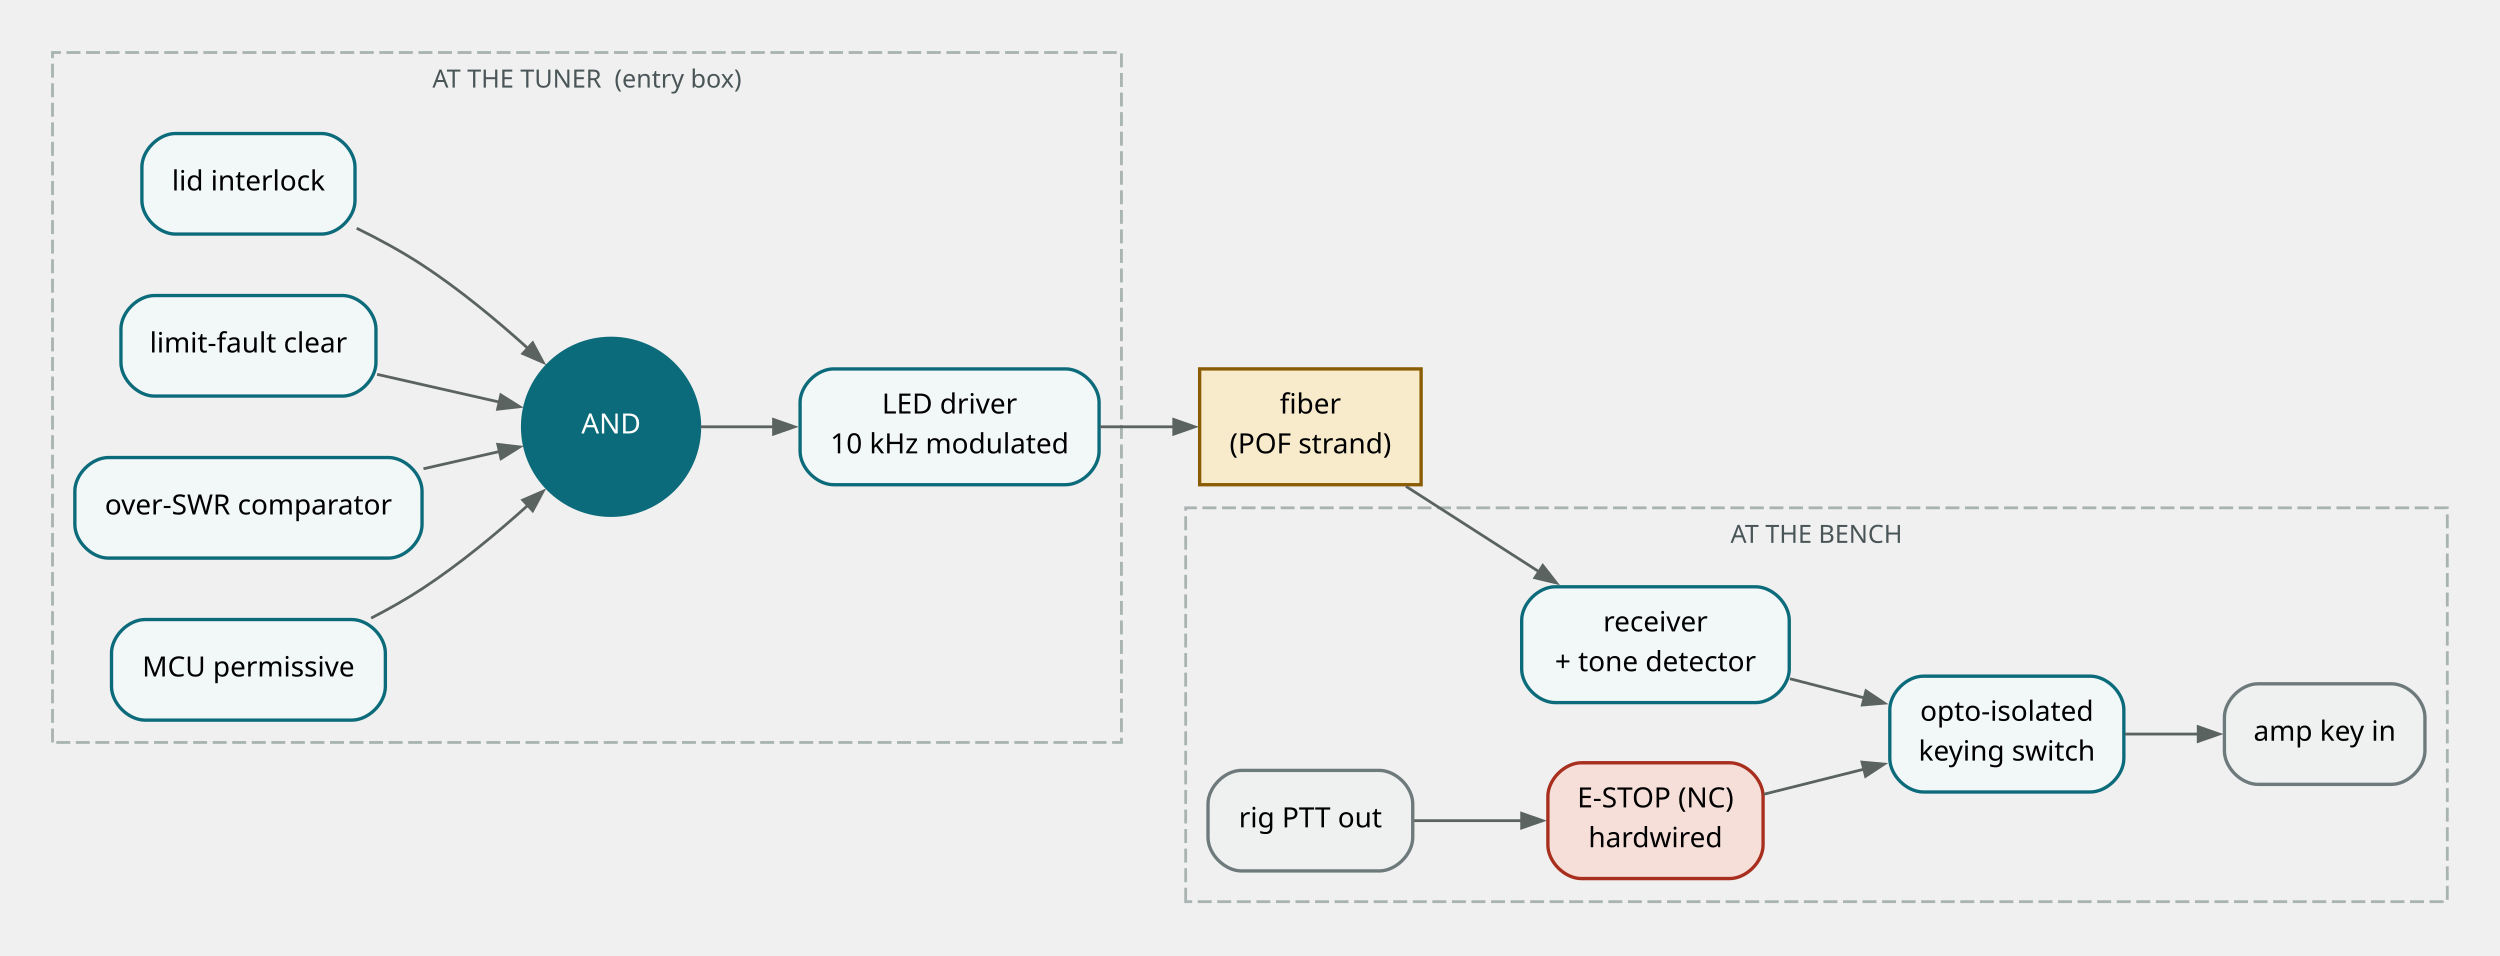
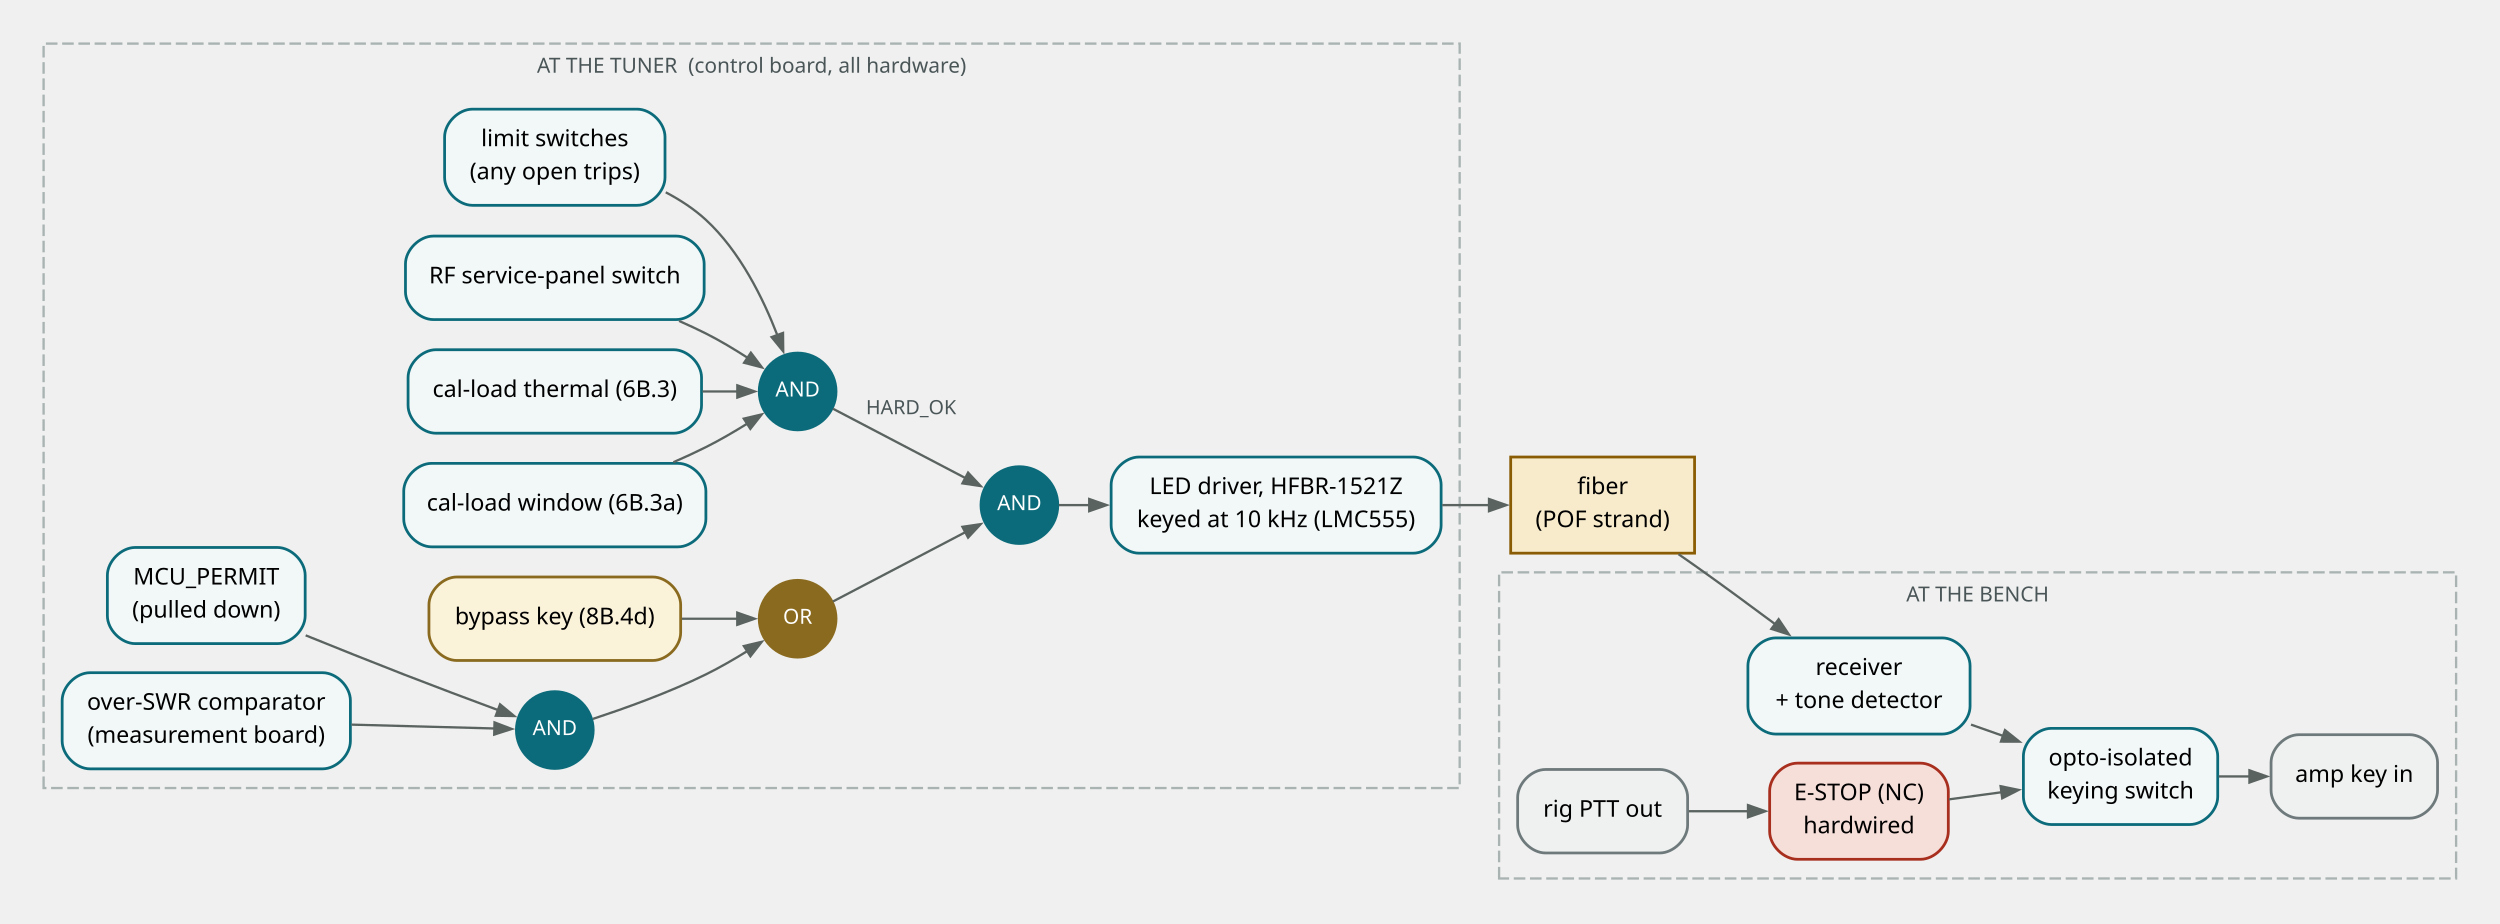
- <svg xmlns="http://www.w3.org/2000/svg" width="895pt" height="342pt" viewBox="0.00 0.00 895.00 342.00">
-   <g id="graph0" class="graph" transform="scale(1 1) rotate(0) translate(10.8 330.8)">
+ <svg xmlns="http://www.w3.org/2000/svg" width="1078pt" height="398pt" viewBox="0.00 0.00 1078.00 398.00">
+   <g id="graph0" class="graph" transform="scale(1 1) rotate(0) translate(10.8 386.8)">
    <g id="clust1" class="cluster">
-       <polygon fill="none" stroke="#a8b3b2" stroke-dasharray="5,2" points="8,-65 8,-312 390.67,-312 390.67,-65 8,-65" />
-       <text xml:space="preserve" text-anchor="middle" x="199.34" y="-299.45" font-family="Noto Sans" font-size="9.00" fill="#4a5557">AT THE TUNER  (entry box)</text>
+       <polygon fill="none" stroke="#a8b3b2" stroke-dasharray="5,2" points="8,-47 8,-368 618.61,-368 618.61,-47 8,-47" />
+       <text xml:space="preserve" text-anchor="middle" x="313.3" y="-355.45" font-family="Noto Sans" font-size="9.00" fill="#4a5557">AT THE TUNER  (control board, all hardware)</text>
    </g>
    <g id="clust2" class="cluster">
-       <polygon fill="none" stroke="#a8b3b2" stroke-dasharray="5,2" points="413.67,-8 413.67,-149 865.33,-149 865.33,-8 413.67,-8" />
-       <text xml:space="preserve" text-anchor="middle" x="639.5" y="-136.45" font-family="Noto Sans" font-size="9.00" fill="#4a5557">AT THE BENCH</text>
+       <polygon fill="none" stroke="#a8b3b2" stroke-dasharray="5,2" points="635.61,-8 635.61,-140 1048.27,-140 1048.27,-8 635.61,-8" />
+       <text xml:space="preserve" text-anchor="middle" x="841.94" y="-127.45" font-family="Noto Sans" font-size="9.00" fill="#4a5557">AT THE BENCH</text>
    </g>
    <g id="node1" class="node">
-       <path fill="#f2f7f8" stroke="#0c6b7a" stroke-width="1.2" d="M115.16,-109C115.16,-109 41.12,-109 41.12,-109 35.12,-109 29.12,-103 29.12,-97 29.12,-97 29.12,-85 29.12,-85 29.12,-79 35.12,-73 41.12,-73 41.12,-73 115.16,-73 115.16,-73 121.16,-73 127.16,-79 127.16,-85 127.16,-85 127.16,-97 127.16,-97 127.16,-103 121.16,-109 115.16,-109" />
-       <text xml:space="preserve" text-anchor="middle" x="78.14" y="-88.62" font-family="Noto Sans" font-size="10.00">MCU permissive</text>
+       <path fill="#f2f7f8" stroke="#0c6b7a" stroke-width="1.2" d="M128.29,-96.73C128.29,-96.73 28,-96.73 28,-96.73 22,-96.73 16,-90.73 16,-84.73 16,-84.73 16,-67.27 16,-67.27 16,-61.27 22,-55.27 28,-55.27 28,-55.27 128.29,-55.27 128.29,-55.27 134.29,-55.27 140.29,-61.27 140.29,-67.27 140.29,-67.27 140.29,-84.73 140.29,-84.73 140.29,-90.73 134.29,-96.73 128.29,-96.73" />
+       <text xml:space="preserve" text-anchor="middle" x="78.14" y="-80.75" font-family="Noto Sans" font-size="10.00">over-SWR comparator</text>
+       <text xml:space="preserve" text-anchor="middle" x="78.14" y="-66.5" font-family="Noto Sans" font-size="10.00">(measurement board)</text>
+     </g>
+     <g id="node8" class="node">
+       <ellipse fill="#0c6b7a" stroke="#0c6b7a" stroke-width="1.2" cx="228.43" cy="-72" rx="16.56" ry="16.56" />
+       <text xml:space="preserve" text-anchor="middle" x="228.43" y="-69.83" font-family="Noto Sans" font-size="9.00" fill="white">AND</text>
+     </g>
+     <g id="edge1" class="edge">
+       <path fill="none" stroke="#5a6360" d="M140.75,-74.34C162.5,-73.75 185.74,-73.12 202.67,-72.67" />
+       <polygon fill="#5a6360" stroke="#5a6360" points="202.44,-75.3 209.87,-72.47 202.3,-70.05 202.44,-75.3" />
+     </g>
+     <g id="node2" class="node">
+       <path fill="#f2f7f8" stroke="#0c6b7a" stroke-width="1.2" d="M108.79,-150.73C108.79,-150.73 47.5,-150.73 47.5,-150.73 41.5,-150.73 35.5,-144.73 35.5,-138.73 35.5,-138.73 35.5,-121.27 35.5,-121.27 35.5,-115.27 41.5,-109.27 47.5,-109.27 47.5,-109.27 108.79,-109.27 108.79,-109.27 114.79,-109.27 120.79,-115.27 120.79,-121.27 120.79,-121.27 120.79,-138.73 120.79,-138.73 120.79,-144.73 114.79,-150.73 108.79,-150.73" />
+       <text xml:space="preserve" text-anchor="middle" x="78.14" y="-134.75" font-family="Noto Sans" font-size="10.00">MCU_PERMIT</text>
+       <text xml:space="preserve" text-anchor="middle" x="78.14" y="-120.5" font-family="Noto Sans" font-size="10.00">(pulled down)</text>
+     </g>
+     <g id="edge2" class="edge">
+       <path fill="none" stroke="#5a6360" d="M121,-112.84C134.48,-107.38 149.49,-101.37 163.29,-96 176.75,-90.76 191.89,-85.09 204.07,-80.57" />
+       <polygon fill="#5a6360" stroke="#5a6360" points="204.81,-83.1 210.94,-78.04 202.99,-78.18 204.81,-83.1" />
+     </g>
+     <g id="node3" class="node">
+       <path fill="#fbf2da" stroke="#8a6a1e" stroke-width="1.2" d="M270.7,-138C270.7,-138 186.16,-138 186.16,-138 180.16,-138 174.16,-132 174.16,-126 174.16,-126 174.16,-114 174.16,-114 174.16,-108 180.16,-102 186.16,-102 186.16,-102 270.7,-102 270.7,-102 276.7,-102 282.7,-108 282.7,-114 282.7,-114 282.7,-126 282.7,-126 282.7,-132 276.7,-138 270.7,-138" />
+       <text xml:space="preserve" text-anchor="middle" x="228.43" y="-117.62" font-family="Noto Sans" font-size="10.00">bypass key (8B.4d)</text>
+     </g>
+     <g id="node9" class="node">
+       <ellipse fill="#8a6a1e" stroke="#8a6a1e" stroke-width="1.2" cx="333.14" cy="-120" rx="16.56" ry="16.56" />
+       <text xml:space="preserve" text-anchor="middle" x="333.14" y="-117.83" font-family="Noto Sans" font-size="9.00" fill="white">OR</text>
+     </g>
+     <g id="edge4" class="edge">
+       <path fill="none" stroke="#5a6360" d="M283.19,-120C291.66,-120 300.03,-120 307.4,-120" />
+       <polygon fill="#5a6360" stroke="#5a6360" points="307.11,-122.63 314.61,-120 307.11,-117.38 307.11,-122.63" />
+     </g>
+     <g id="node4" class="node">
+       <path fill="#f2f7f8" stroke="#0c6b7a" stroke-width="1.2" d="M281.58,-187C281.58,-187 175.29,-187 175.29,-187 169.29,-187 163.29,-181 163.29,-175 163.29,-175 163.29,-163 163.29,-163 163.29,-157 169.29,-151 175.29,-151 175.29,-151 281.58,-151 281.58,-151 287.58,-151 293.58,-157 293.58,-163 293.58,-163 293.58,-175 293.58,-175 293.58,-181 287.58,-187 281.58,-187" />
+       <text xml:space="preserve" text-anchor="middle" x="228.43" y="-166.62" font-family="Noto Sans" font-size="10.00">cal-load window (6B.3a)</text>
+     </g>
+     <g id="node10" class="node">
+       <ellipse fill="#0c6b7a" stroke="#0c6b7a" stroke-width="1.2" cx="333.14" cy="-218" rx="16.56" ry="16.56" />
+       <text xml:space="preserve" text-anchor="middle" x="333.14" y="-215.82" font-family="Noto Sans" font-size="9.00" fill="white">AND</text>
+     </g>
+     <g id="edge5" class="edge">
+       <path fill="none" stroke="#5a6360" d="M279.56,-187.49C284.35,-189.57 289.09,-191.75 293.58,-194 299.59,-197.01 305.87,-200.68 311.58,-204.23" />
+       <polygon fill="#5a6360" stroke="#5a6360" points="309.92,-206.28 317.66,-208.11 312.75,-201.86 309.92,-206.28" />
    </g>
    <g id="node5" class="node">
-       <ellipse fill="#0c6b7a" stroke="#0c6b7a" stroke-width="1.2" cx="207.96" cy="-178" rx="31.67" ry="31.67" />
-       <text xml:space="preserve" text-anchor="middle" x="207.96" y="-175.62" font-family="Noto Sans" font-size="10.00" fill="white">AND</text>
+       <path fill="#f2f7f8" stroke="#0c6b7a" stroke-width="1.2" d="M279.7,-236C279.7,-236 177.16,-236 177.16,-236 171.16,-236 165.16,-230 165.16,-224 165.16,-224 165.16,-212 165.16,-212 165.16,-206 171.16,-200 177.16,-200 177.16,-200 279.7,-200 279.7,-200 285.7,-200 291.7,-206 291.7,-212 291.7,-212 291.7,-224 291.7,-224 291.7,-230 285.7,-236 279.7,-236" />
+       <text xml:space="preserve" text-anchor="middle" x="228.43" y="-215.62" font-family="Noto Sans" font-size="10.00">cal-load thermal (6B.3)</text>
    </g>
-     <g id="edge1" class="edge">
-       <path fill="none" stroke="#5a6360" d="M122.06,-109.51C128.33,-112.74 134.59,-116.27 140.29,-120 153.6,-128.71 167.06,-139.87 178.37,-150.08" />
-       <polygon fill="#5a6360" stroke="#5a6360" points="176.35,-151.78 183.65,-154.93 179.9,-147.92 176.35,-151.78" />
+     <g id="edge6" class="edge">
+       <path fill="none" stroke="#5a6360" d="M292.14,-218C297.39,-218 302.48,-218 307.17,-218" />
+       <polygon fill="#5a6360" stroke="#5a6360" points="307.14,-220.63 314.64,-218 307.14,-215.38 307.14,-220.63" />
    </g>
-     <g id="node2" class="node">
-       <path fill="#f2f7f8" stroke="#0c6b7a" stroke-width="1.2" d="M128.29,-167C128.29,-167 28,-167 28,-167 22,-167 16,-161 16,-155 16,-155 16,-143 16,-143 16,-137 22,-131 28,-131 28,-131 128.29,-131 128.29,-131 134.29,-131 140.29,-137 140.29,-143 140.29,-143 140.29,-155 140.29,-155 140.29,-161 134.29,-167 128.29,-167" />
-       <text xml:space="preserve" text-anchor="middle" x="78.14" y="-146.62" font-family="Noto Sans" font-size="10.00">over-SWR comparator</text>
+     <g id="node6" class="node">
+       <path fill="#f2f7f8" stroke="#0c6b7a" stroke-width="1.2" d="M280.83,-285C280.83,-285 176.04,-285 176.04,-285 170.04,-285 164.04,-279 164.04,-273 164.04,-273 164.04,-261 164.04,-261 164.04,-255 170.04,-249 176.04,-249 176.04,-249 280.83,-249 280.83,-249 286.83,-249 292.83,-255 292.83,-261 292.83,-261 292.83,-273 292.83,-273 292.83,-279 286.83,-285 280.83,-285" />
+       <text xml:space="preserve" text-anchor="middle" x="228.43" y="-264.62" font-family="Noto Sans" font-size="10.00">RF service-panel switch</text>
    </g>
-     <g id="edge2" class="edge">
-       <path fill="none" stroke="#5a6360" d="M140.81,-162.99C150.09,-165.1 159.44,-167.22 168.07,-169.18" />
-       <polygon fill="#5a6360" stroke="#5a6360" points="167.4,-171.71 175.29,-170.81 168.56,-166.59 167.4,-171.71" />
+     <g id="edge7" class="edge">
+       <path fill="none" stroke="#5a6360" d="M282,-248.41C285.96,-246.68 289.86,-244.87 293.58,-243 299.65,-239.94 305.96,-236.15 311.67,-232.45" />
+       <polygon fill="#5a6360" stroke="#5a6360" points="312.97,-234.73 317.75,-228.38 310.05,-230.37 312.97,-234.73" />
    </g>
-     <g id="node3" class="node">
-       <path fill="#f2f7f8" stroke="#0c6b7a" stroke-width="1.2" d="M111.79,-225C111.79,-225 44.5,-225 44.5,-225 38.5,-225 32.5,-219 32.5,-213 32.5,-213 32.5,-201 32.5,-201 32.5,-195 38.5,-189 44.5,-189 44.5,-189 111.79,-189 111.79,-189 117.79,-189 123.79,-195 123.79,-201 123.79,-201 123.79,-213 123.79,-213 123.79,-219 117.79,-225 111.79,-225" />
-       <text xml:space="preserve" text-anchor="middle" x="78.14" y="-204.62" font-family="Noto Sans" font-size="10.00">limit-fault clear</text>
+     <g id="node7" class="node">
+       <path fill="#f2f7f8" stroke="#0c6b7a" stroke-width="1.2" d="M263.95,-339.73C263.95,-339.73 192.91,-339.73 192.91,-339.73 186.91,-339.73 180.91,-333.73 180.91,-327.73 180.91,-327.73 180.91,-310.27 180.91,-310.27 180.91,-304.27 186.91,-298.27 192.91,-298.27 192.91,-298.27 263.95,-298.27 263.95,-298.27 269.95,-298.27 275.95,-304.27 275.95,-310.27 275.95,-310.27 275.95,-327.73 275.95,-327.73 275.95,-333.73 269.95,-339.73 263.95,-339.73" />
+       <text xml:space="preserve" text-anchor="middle" x="228.43" y="-323.75" font-family="Noto Sans" font-size="10.00">limit switches</text>
+       <text xml:space="preserve" text-anchor="middle" x="228.43" y="-309.5" font-family="Noto Sans" font-size="10.00">(any open trips)</text>
+     </g>
+     <g id="edge8" class="edge">
+       <path fill="none" stroke="#5a6360" d="M276.27,-303.88C282.52,-300.59 288.51,-296.67 293.58,-292 308.23,-278.5 318.27,-258.15 324.42,-242.2" />
+       <polygon fill="#5a6360" stroke="#5a6360" points="326.84,-243.24 326.93,-235.29 321.91,-241.45 326.84,-243.24" />
    </g>
    <g id="edge3" class="edge">
-       <path fill="none" stroke="#5a6360" d="M124.21,-196.78C138.48,-193.54 154.12,-189.99 167.93,-186.86" />
-       <polygon fill="#5a6360" stroke="#5a6360" points="168.5,-189.42 175.23,-185.2 167.33,-184.3 168.5,-189.42" />
+       <path fill="none" stroke="#5a6360" d="M244.83,-76.8C258.05,-81.15 277.47,-88.07 293.58,-96 299.61,-98.97 305.9,-102.62 311.61,-106.17" />
+       <polygon fill="#5a6360" stroke="#5a6360" points="309.95,-108.23 317.68,-110.06 312.78,-103.81 309.95,-108.23" />
    </g>
-     <g id="node4" class="node">
-       <path fill="#f2f7f8" stroke="#0c6b7a" stroke-width="1.2" d="M104.29,-283C104.29,-283 52,-283 52,-283 46,-283 40,-277 40,-271 40,-271 40,-259 40,-259 40,-253 46,-247 52,-247 52,-247 104.29,-247 104.29,-247 110.29,-247 116.29,-253 116.29,-259 116.29,-259 116.29,-271 116.29,-271 116.29,-277 110.29,-283 104.29,-283" />
-       <text xml:space="preserve" text-anchor="middle" x="78.14" y="-262.62" font-family="Noto Sans" font-size="10.00">lid interlock</text>
+     <g id="node11" class="node">
+       <ellipse fill="#0c6b7a" stroke="#0c6b7a" stroke-width="1.2" cx="428.76" cy="-169" rx="16.56" ry="16.56" />
+       <text xml:space="preserve" text-anchor="middle" x="428.76" y="-166.82" font-family="Noto Sans" font-size="9.00" fill="white">AND</text>
    </g>
-     <g id="edge4" class="edge">
-       <path fill="none" stroke="#5a6360" d="M116.89,-249.09C124.84,-245.19 133.01,-240.76 140.29,-236 153.6,-227.29 167.06,-216.13 178.37,-205.92" />
-       <polygon fill="#5a6360" stroke="#5a6360" points="179.9,-208.08 183.65,-201.07 176.35,-204.22 179.9,-208.08" />
-     </g>
-     <g id="node6" class="node">
-       <path fill="#f2f7f8" stroke="#0c6b7a" stroke-width="1.2" d="M370.67,-198.73C370.67,-198.73 287.63,-198.73 287.63,-198.73 281.63,-198.73 275.63,-192.73 275.63,-186.73 275.63,-186.73 275.63,-169.27 275.63,-169.27 275.63,-163.27 281.63,-157.27 287.63,-157.27 287.63,-157.27 370.67,-157.27 370.67,-157.27 376.67,-157.27 382.67,-163.27 382.67,-169.27 382.67,-169.27 382.67,-186.73 382.67,-186.73 382.67,-192.73 376.67,-198.73 370.67,-198.73" />
-       <text xml:space="preserve" text-anchor="middle" x="329.15" y="-182.75" font-family="Noto Sans" font-size="10.00">LED driver</text>
-       <text xml:space="preserve" text-anchor="middle" x="329.15" y="-168.5" font-family="Noto Sans" font-size="10.00">10 kHz modulated</text>
-     </g>
-     <g id="edge5" class="edge">
-       <path fill="none" stroke="#5a6360" d="M239.97,-178C248.12,-178 257.21,-178 266.37,-178" />
-       <polygon fill="#5a6360" stroke="#5a6360" points="266.13,-180.63 273.63,-178 266.13,-175.38 266.13,-180.63" />
-     </g>
-     <g id="node7" class="node">
-       <polygon fill="#f7ebcc" stroke="#8a5d04" stroke-width="1.2" points="497.96,-198.73 418.67,-198.73 418.67,-157.27 497.96,-157.27 497.96,-198.73" />
-       <text xml:space="preserve" text-anchor="middle" x="458.32" y="-182.75" font-family="Noto Sans" font-size="10.00">fiber</text>
-       <text xml:space="preserve" text-anchor="middle" x="458.32" y="-168.5" font-family="Noto Sans" font-size="10.00">(POF strand)</text>
+     <g id="edge9" class="edge">
+       <path fill="none" stroke="#5a6360" d="M348.36,-127.44C363.62,-135.43 388.05,-148.22 405.79,-157.5" />
+       <polygon fill="#5a6360" stroke="#5a6360" points="404.2,-159.63 412.07,-160.79 406.64,-154.98 404.2,-159.63" />
    </g>
    <g id="edge10" class="edge">
-       <path fill="none" stroke="#5a6360" d="M382.98,-178C391.79,-178 400.89,-178 409.56,-178" />
-       <polygon fill="#5a6360" stroke="#5a6360" points="409.41,-180.63 416.91,-178 409.41,-175.38 409.41,-180.63" />
+       <path fill="none" stroke="#5a6360" d="M348.36,-210.56C363.62,-202.57 388.05,-189.78 405.79,-180.5" />
+       <polygon fill="#5a6360" stroke="#5a6360" points="406.64,-183.02 412.07,-177.21 404.2,-178.37 406.64,-183.02" />
+       <text xml:space="preserve" text-anchor="middle" x="380.95" y="-208.2" font-family="Noto Sans" font-size="8.50" fill="#4a5557"> HARD_OK</text>
    </g>
-     <g id="node8" class="node">
-       <path fill="#f2f7f8" stroke="#0c6b7a" stroke-width="1.2" d="M617.75,-120.73C617.75,-120.73 545.96,-120.73 545.96,-120.73 539.96,-120.73 533.96,-114.73 533.96,-108.73 533.96,-108.73 533.96,-91.27 533.96,-91.27 533.96,-85.27 539.96,-79.27 545.96,-79.27 545.96,-79.27 617.75,-79.27 617.75,-79.27 623.75,-79.27 629.75,-85.27 629.75,-91.27 629.75,-91.27 629.75,-108.73 629.75,-108.73 629.75,-114.73 623.75,-120.73 617.75,-120.73" />
-       <text xml:space="preserve" text-anchor="middle" x="581.86" y="-104.75" font-family="Noto Sans" font-size="10.00">receiver</text>
-       <text xml:space="preserve" text-anchor="middle" x="581.86" y="-90.5" font-family="Noto Sans" font-size="10.00">+ tone detector</text>
+     <g id="node12" class="node">
+       <path fill="#f2f7f8" stroke="#0c6b7a" stroke-width="1.2" d="M598.61,-189.73C598.61,-189.73 480.32,-189.73 480.32,-189.73 474.32,-189.73 468.32,-183.73 468.32,-177.73 468.32,-177.73 468.32,-160.27 468.32,-160.27 468.32,-154.27 474.32,-148.27 480.32,-148.27 480.32,-148.27 598.61,-148.27 598.61,-148.27 604.61,-148.27 610.61,-154.27 610.61,-160.27 610.61,-160.27 610.61,-177.73 610.61,-177.73 610.61,-183.73 604.61,-189.73 598.61,-189.73" />
+       <text xml:space="preserve" text-anchor="middle" x="539.46" y="-173.75" font-family="Noto Sans" font-size="10.00">LED driver, HFBR-1521Z</text>
+       <text xml:space="preserve" text-anchor="middle" x="539.46" y="-159.5" font-family="Noto Sans" font-size="10.00">keyed at 10 kHz (LMC555)</text>
    </g>
    <g id="edge11" class="edge">
-       <path fill="none" stroke="#5a6360" d="M492.53,-156.69C507.27,-147.23 524.75,-136.01 540.25,-126.06" />
-       <polygon fill="#5a6360" stroke="#5a6360" points="541.52,-128.37 546.41,-122.11 538.68,-123.95 541.52,-128.37" />
+       <path fill="none" stroke="#5a6360" d="M445.8,-169C449.71,-169 454.16,-169 458.95,-169" />
+       <polygon fill="#5a6360" stroke="#5a6360" points="458.87,-171.63 466.37,-169 458.87,-166.38 458.87,-171.63" />
    </g>
-     <g id="node9" class="node">
-       <path fill="#f2f7f8" stroke="#0c6b7a" stroke-width="1.2" d="M737.54,-88.73C737.54,-88.73 677.75,-88.73 677.75,-88.73 671.75,-88.73 665.75,-82.73 665.75,-76.73 665.75,-76.73 665.75,-59.27 665.75,-59.27 665.75,-53.27 671.75,-47.27 677.75,-47.27 677.75,-47.27 737.54,-47.27 737.54,-47.27 743.54,-47.27 749.54,-53.27 749.54,-59.27 749.54,-59.27 749.54,-76.73 749.54,-76.73 749.54,-82.73 743.54,-88.73 737.54,-88.73" />
-       <text xml:space="preserve" text-anchor="middle" x="707.65" y="-72.75" font-family="Noto Sans" font-size="10.00">opto-isolated</text>
-       <text xml:space="preserve" text-anchor="middle" x="707.65" y="-58.5" font-family="Noto Sans" font-size="10.00">keying switch</text>
+     <g id="node13" class="node">
+       <polygon fill="#f7ebcc" stroke="#8a5d04" stroke-width="1.2" points="719.9,-189.73 640.61,-189.73 640.61,-148.27 719.9,-148.27 719.9,-189.73" />
+       <text xml:space="preserve" text-anchor="middle" x="680.25" y="-173.75" font-family="Noto Sans" font-size="10.00">fiber</text>
+       <text xml:space="preserve" text-anchor="middle" x="680.25" y="-159.5" font-family="Noto Sans" font-size="10.00">(POF strand)</text>
    </g>
-     <g id="edge6" class="edge">
-       <path fill="none" stroke="#5a6360" d="M630.01,-87.81C638.72,-85.56 647.85,-83.2 656.64,-80.93" />
-       <polygon fill="#5a6360" stroke="#5a6360" points="657.22,-83.49 663.83,-79.07 655.91,-78.4 657.22,-83.49" />
+     <g id="edge16" class="edge">
+       <path fill="none" stroke="#5a6360" d="M611.08,-169C617.99,-169 624.88,-169 631.48,-169" />
+       <polygon fill="#5a6360" stroke="#5a6360" points="631.26,-171.63 638.76,-169 631.26,-166.38 631.26,-171.63" />
    </g>
-     <g id="node12" class="node">
-       <path fill="#eef1f0" stroke="#6e797b" stroke-width="1.2" d="M845.33,-86C845.33,-86 797.54,-86 797.54,-86 791.54,-86 785.54,-80 785.54,-74 785.54,-74 785.54,-62 785.54,-62 785.54,-56 791.54,-50 797.54,-50 797.54,-50 845.33,-50 845.33,-50 851.33,-50 857.33,-56 857.33,-62 857.33,-62 857.33,-74 857.33,-74 857.33,-80 851.33,-86 845.33,-86" />
-       <text xml:space="preserve" text-anchor="middle" x="821.44" y="-65.62" font-family="Noto Sans" font-size="10.00">amp key in</text>
+     <g id="node14" class="node">
+       <path fill="#f2f7f8" stroke="#0c6b7a" stroke-width="1.2" d="M826.69,-111.73C826.69,-111.73 754.9,-111.73 754.9,-111.73 748.9,-111.73 742.9,-105.73 742.9,-99.73 742.9,-99.73 742.9,-82.27 742.9,-82.27 742.9,-76.27 748.9,-70.27 754.9,-70.27 754.9,-70.27 826.69,-70.27 826.69,-70.27 832.69,-70.27 838.69,-76.27 838.69,-82.27 838.69,-82.27 838.69,-99.73 838.69,-99.73 838.69,-105.73 832.69,-111.73 826.69,-111.73" />
+       <text xml:space="preserve" text-anchor="middle" x="790.79" y="-95.75" font-family="Noto Sans" font-size="10.00">receiver</text>
+       <text xml:space="preserve" text-anchor="middle" x="790.79" y="-81.5" font-family="Noto Sans" font-size="10.00">+ tone detector</text>
    </g>
-     <g id="edge9" class="edge">
-       <path fill="none" stroke="#5a6360" d="M749.96,-68C758.54,-68 767.62,-68 776.31,-68" />
-       <polygon fill="#5a6360" stroke="#5a6360" points="776.16,-70.63 783.66,-68 776.16,-65.38 776.16,-70.63" />
+     <g id="edge17" class="edge">
+       <path fill="none" stroke="#5a6360" d="M712.97,-147.84C715.33,-146.21 717.66,-144.59 719.9,-143 731.34,-134.9 743.66,-125.85 754.73,-117.6" />
+       <polygon fill="#5a6360" stroke="#5a6360" points="756.15,-119.81 760.58,-113.21 753,-115.61 756.15,-119.81" />
    </g>
-     <g id="node10" class="node">
-       <path fill="#f6ded9" stroke="#a82e1e" stroke-width="1.2" d="M608.38,-57.73C608.38,-57.73 555.34,-57.73 555.34,-57.73 549.34,-57.73 543.34,-51.73 543.34,-45.73 543.34,-45.73 543.34,-28.27 543.34,-28.27 543.34,-22.27 549.34,-16.27 555.34,-16.27 555.34,-16.27 608.38,-16.27 608.38,-16.27 614.38,-16.27 620.38,-22.27 620.38,-28.27 620.38,-28.27 620.38,-45.73 620.38,-45.73 620.38,-51.73 614.38,-57.73 608.38,-57.73" />
-       <text xml:space="preserve" text-anchor="middle" x="581.86" y="-41.75" font-family="Noto Sans" font-size="10.00">E-STOP (NC)</text>
-       <text xml:space="preserve" text-anchor="middle" x="581.86" y="-27.5" font-family="Noto Sans" font-size="10.00">hardwired</text>
+     <g id="node15" class="node">
+       <path fill="#f2f7f8" stroke="#0c6b7a" stroke-width="1.2" d="M933.48,-72.73C933.48,-72.73 873.69,-72.73 873.69,-72.73 867.69,-72.73 861.69,-66.73 861.69,-60.73 861.69,-60.73 861.69,-43.27 861.69,-43.27 861.69,-37.27 867.69,-31.27 873.69,-31.27 873.69,-31.27 933.48,-31.27 933.48,-31.27 939.48,-31.27 945.48,-37.27 945.48,-43.27 945.48,-43.27 945.48,-60.73 945.48,-60.73 945.48,-66.73 939.48,-72.73 933.48,-72.73" />
+       <text xml:space="preserve" text-anchor="middle" x="903.58" y="-56.75" font-family="Noto Sans" font-size="10.00">opto-isolated</text>
+       <text xml:space="preserve" text-anchor="middle" x="903.58" y="-42.5" font-family="Noto Sans" font-size="10.00">keying switch</text>
    </g>
-     <g id="edge8" class="edge">
-       <path fill="none" stroke="#5a6360" d="M620.67,-46.47C632,-49.31 644.6,-52.46 656.59,-55.46" />
-       <polygon fill="#5a6360" stroke="#5a6360" points="655.8,-57.97 663.72,-57.25 657.08,-52.88 655.8,-57.97" />
+     <g id="edge12" class="edge">
+       <path fill="none" stroke="#5a6360" d="M839.1,-74.35C843.73,-72.72 848.44,-71.06 853.09,-69.42" />
+       <polygon fill="#5a6360" stroke="#5a6360" points="853.75,-71.97 859.95,-67.01 852.01,-67.02 853.75,-71.97" />
    </g>
-     <g id="node11" class="node">
-       <path fill="#eef1f0" stroke="#6e797b" stroke-width="1.2" d="M482.96,-55C482.96,-55 433.67,-55 433.67,-55 427.67,-55 421.67,-49 421.67,-43 421.67,-43 421.67,-31 421.67,-31 421.67,-25 427.67,-19 433.67,-19 433.67,-19 482.96,-19 482.96,-19 488.96,-19 494.96,-25 494.96,-31 494.96,-31 494.96,-43 494.96,-43 494.96,-49 488.96,-55 482.96,-55" />
-       <text xml:space="preserve" text-anchor="middle" x="458.32" y="-34.62" font-family="Noto Sans" font-size="10.00">rig PTT out</text>
+     <g id="node18" class="node">
+       <path fill="#eef1f0" stroke="#6e797b" stroke-width="1.2" d="M1028.27,-70C1028.27,-70 980.48,-70 980.48,-70 974.48,-70 968.48,-64 968.48,-58 968.48,-58 968.48,-46 968.48,-46 968.48,-40 974.48,-34 980.48,-34 980.48,-34 1028.27,-34 1028.27,-34 1034.27,-34 1040.27,-40 1040.27,-46 1040.27,-46 1040.27,-58 1040.27,-58 1040.27,-64 1034.27,-70 1028.27,-70" />
+       <text xml:space="preserve" text-anchor="middle" x="1004.37" y="-49.62" font-family="Noto Sans" font-size="10.00">amp key in</text>
    </g>
-     <g id="edge7" class="edge">
-       <path fill="none" stroke="#5a6360" d="M495.45,-37C507.62,-37 521.37,-37 534.23,-37" />
-       <polygon fill="#5a6360" stroke="#5a6360" points="533.95,-39.63 541.45,-37 533.95,-34.38 533.95,-39.63" />
+     <g id="edge15" class="edge">
+       <path fill="none" stroke="#5a6360" d="M945.91,-52C950.3,-52 954.79,-52 959.21,-52" />
+       <polygon fill="#5a6360" stroke="#5a6360" points="959.16,-54.63 966.66,-52 959.16,-49.38 959.16,-54.63" />
+     </g>
+     <g id="node16" class="node">
+       <path fill="#f6ded9" stroke="#a82e1e" stroke-width="1.2" d="M817.31,-57.73C817.31,-57.73 764.27,-57.73 764.27,-57.73 758.27,-57.73 752.27,-51.73 752.27,-45.73 752.27,-45.73 752.27,-28.27 752.27,-28.27 752.27,-22.27 758.27,-16.27 764.27,-16.27 764.27,-16.27 817.31,-16.27 817.31,-16.27 823.31,-16.27 829.31,-22.27 829.31,-28.27 829.31,-28.27 829.31,-45.73 829.31,-45.73 829.31,-51.73 823.31,-57.73 817.31,-57.73" />
+       <text xml:space="preserve" text-anchor="middle" x="790.79" y="-41.75" font-family="Noto Sans" font-size="10.00">E-STOP (NC)</text>
+       <text xml:space="preserve" text-anchor="middle" x="790.79" y="-27.5" font-family="Noto Sans" font-size="10.00">hardwired</text>
+     </g>
+     <g id="edge14" class="edge">
+       <path fill="none" stroke="#5a6360" d="M829.61,-42.12C836.91,-43.11 844.66,-44.16 852.29,-45.19" />
+       <polygon fill="#5a6360" stroke="#5a6360" points="851.86,-47.78 859.64,-46.19 852.56,-42.58 851.86,-47.78" />
+     </g>
+     <g id="node17" class="node">
+       <path fill="#eef1f0" stroke="#6e797b" stroke-width="1.2" d="M704.9,-55C704.9,-55 655.61,-55 655.61,-55 649.61,-55 643.61,-49 643.61,-43 643.61,-43 643.61,-31 643.61,-31 643.61,-25 649.61,-19 655.61,-19 655.61,-19 704.9,-19 704.9,-19 710.9,-19 716.9,-25 716.9,-31 716.9,-31 716.9,-43 716.9,-43 716.9,-49 710.9,-55 704.9,-55" />
+       <text xml:space="preserve" text-anchor="middle" x="680.25" y="-34.62" font-family="Noto Sans" font-size="10.00">rig PTT out</text>
+     </g>
+     <g id="edge13" class="edge">
+       <path fill="none" stroke="#5a6360" d="M717.4,-37C725.64,-37 734.5,-37 743.11,-37" />
+       <polygon fill="#5a6360" stroke="#5a6360" points="742.94,-39.63 750.44,-37 742.94,-34.38 742.94,-39.63" />
    </g>
  </g>
</svg>
